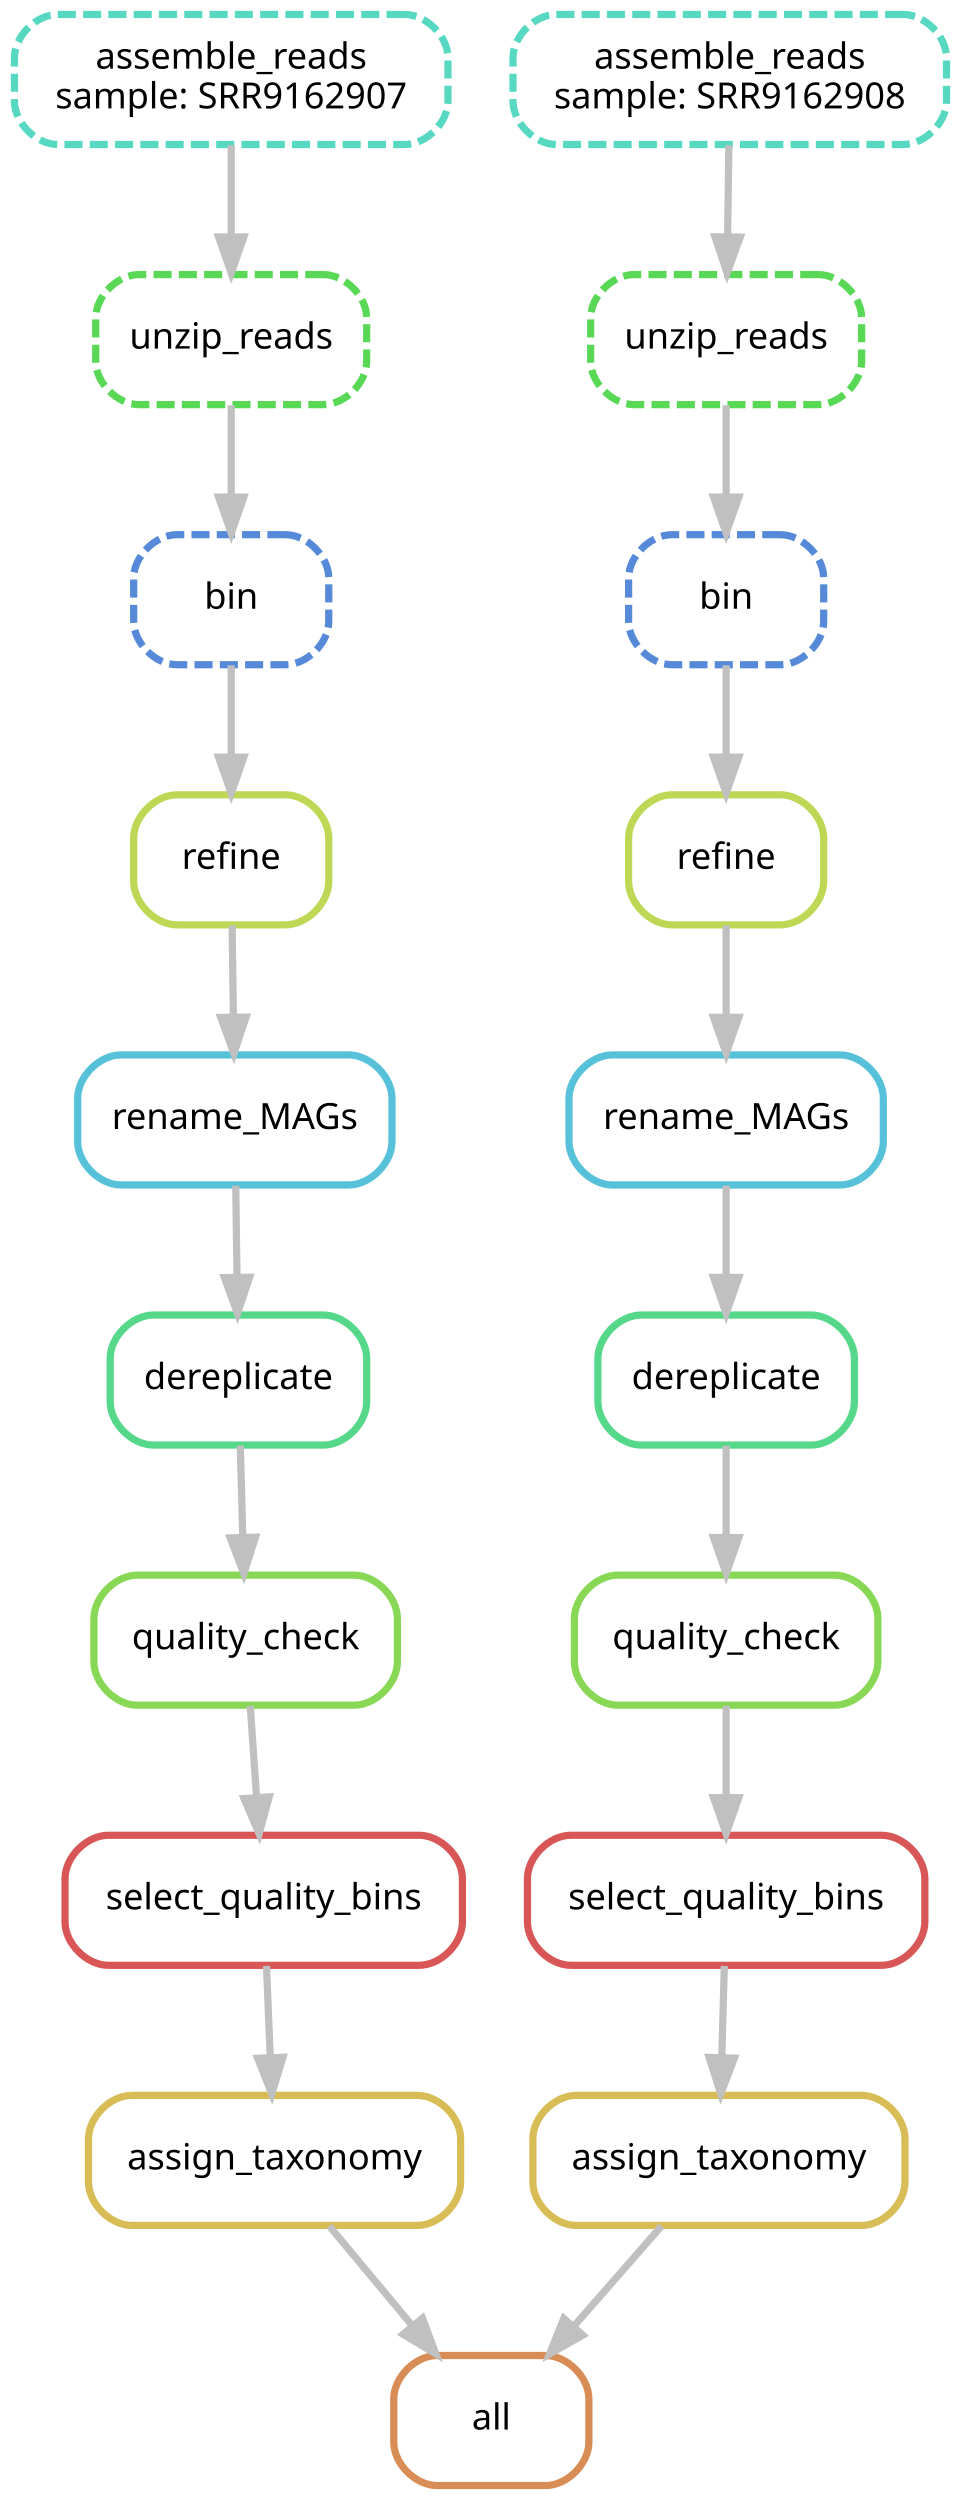
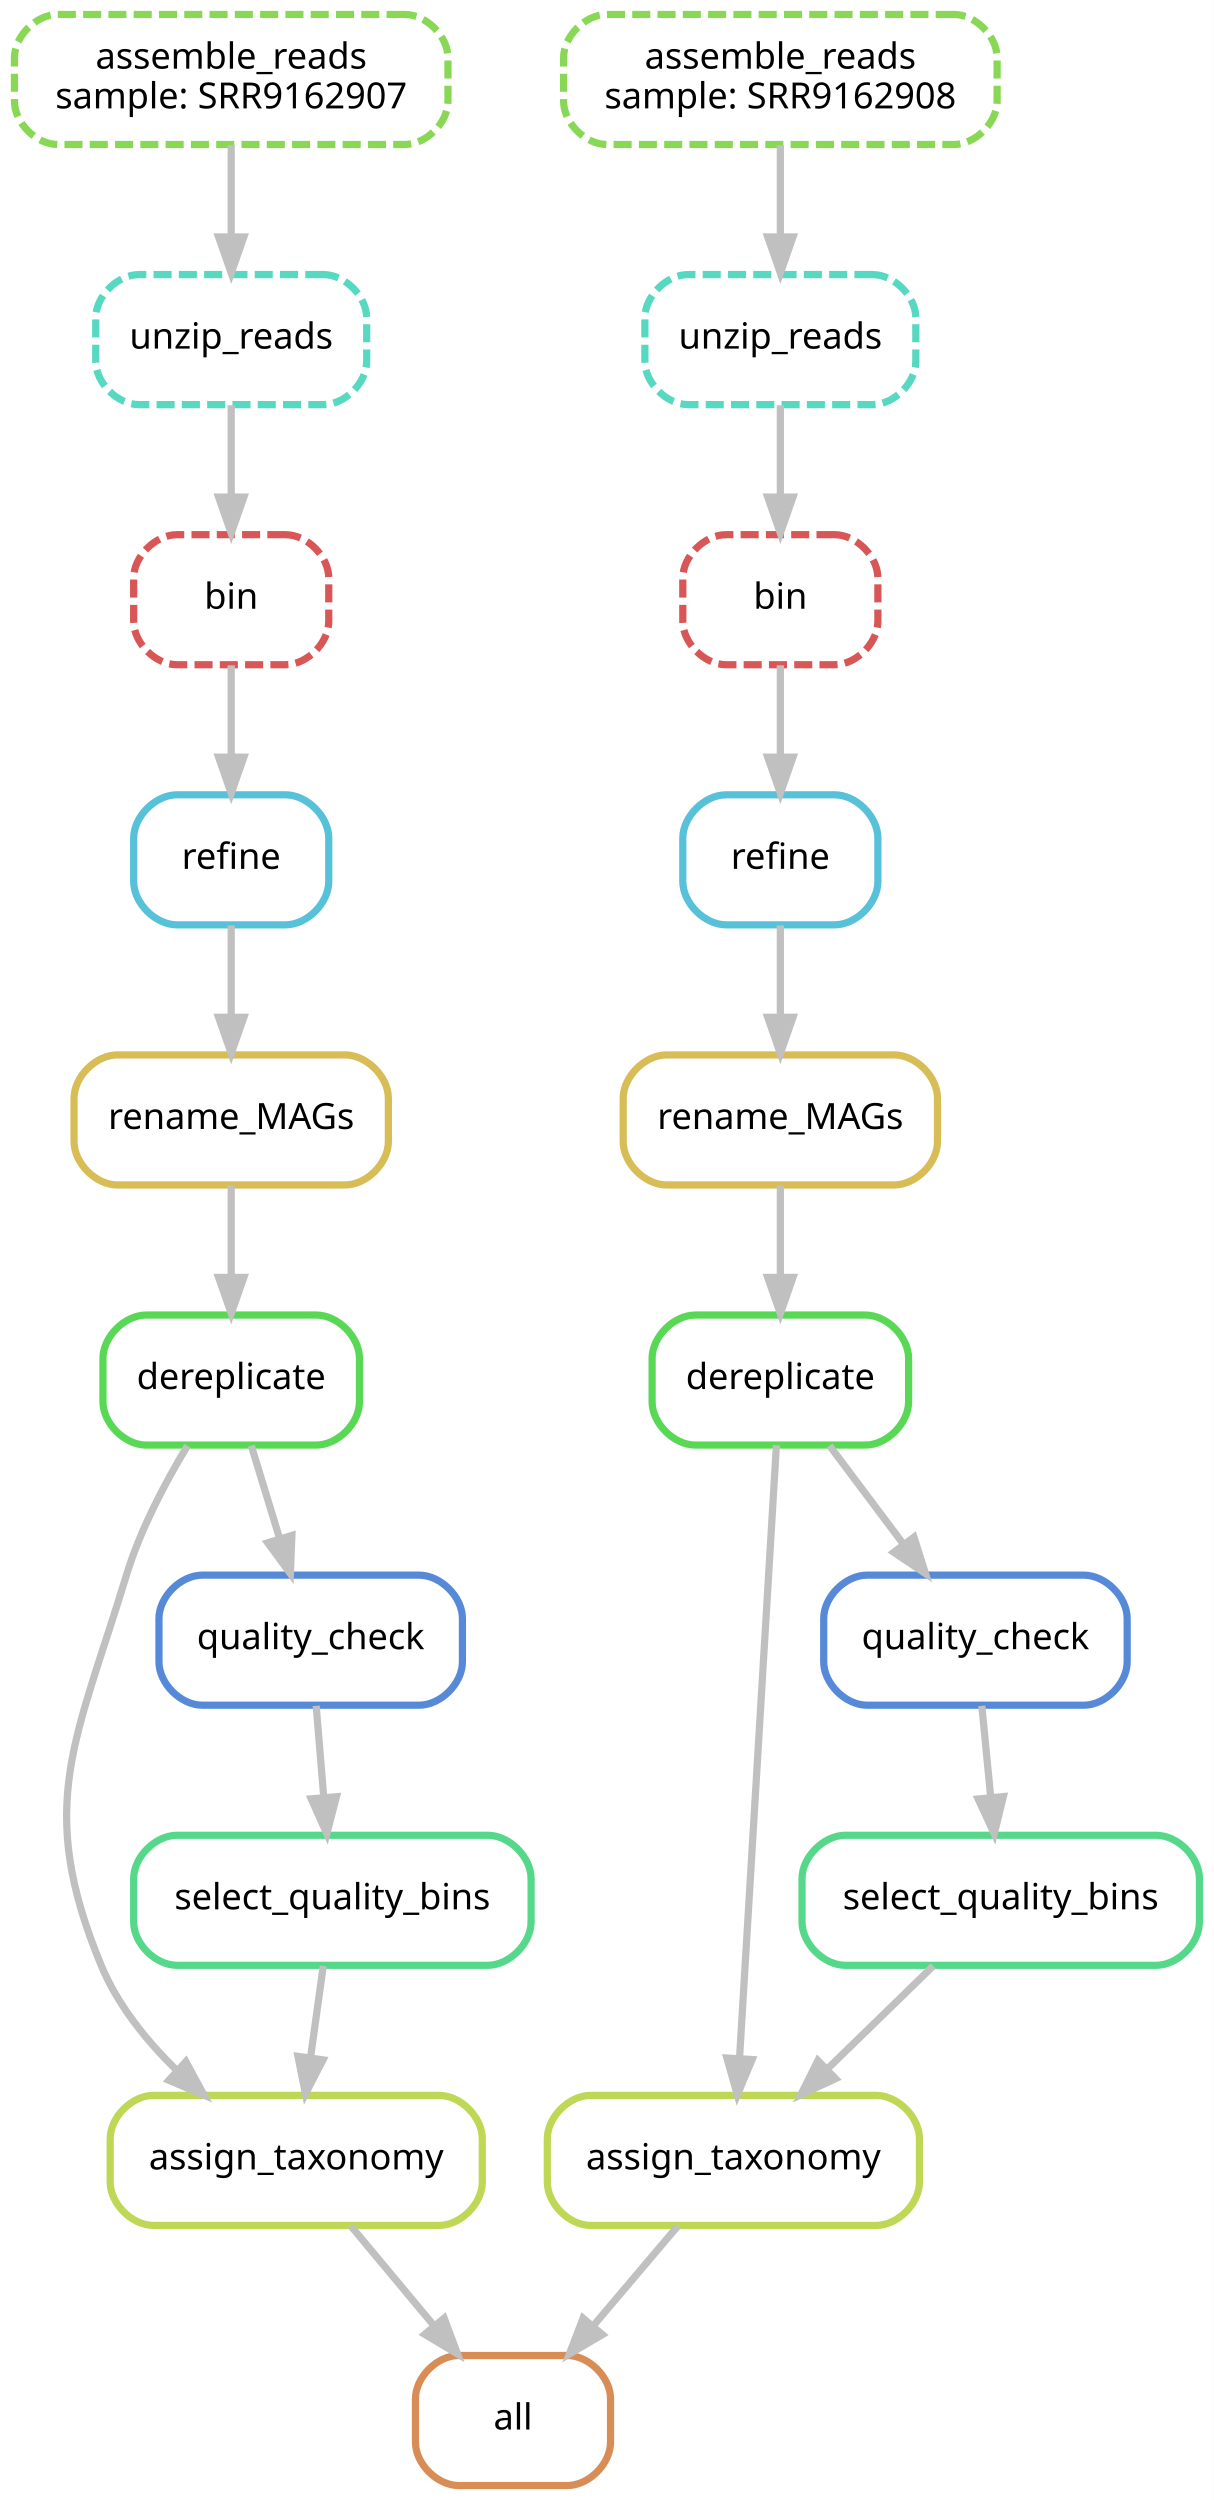
- <svg xmlns="http://www.w3.org/2000/svg" width="266pt" height="692pt" viewBox="0.00 0.00 266.00 692.00">
+ <svg xmlns="http://www.w3.org/2000/svg" width="336pt" height="692pt" viewBox="0.00 0.00 336.00 692.00">
  <g id="graph0" class="graph" transform="scale(1 1) rotate(0) translate(4 688)">
-     <polygon fill="#ffffff" stroke="transparent" points="-4,4 -4,-688 262,-688 262,4 -4,4" />
+     <polygon fill="#ffffff" stroke="transparent" points="-4,4 -4,-688 332,-688 332,4 -4,4" />
    <g id="node1" class="node">
-       <path fill="none" stroke="#d88d56" stroke-width="2" d="M147,-36C147,-36 117,-36 117,-36 111,-36 105,-30 105,-24 105,-24 105,-12 105,-12 105,-6 111,0 117,0 117,0 147,0 147,0 153,0 159,-6 159,-12 159,-12 159,-24 159,-24 159,-30 153,-36 147,-36" />
-       <text text-anchor="middle" x="132" y="-15.5" font-family="sans" font-size="10.00" fill="#000000">all</text>
+       <path fill="none" stroke="#d88d56" stroke-width="2" d="M153,-36C153,-36 123,-36 123,-36 117,-36 111,-30 111,-24 111,-24 111,-12 111,-12 111,-6 117,0 123,0 123,0 153,0 153,0 159,0 165,-6 165,-12 165,-12 165,-24 165,-24 165,-30 159,-36 153,-36" />
+       <text text-anchor="middle" x="138" y="-15.5" font-family="sans" font-size="10.00" fill="#000000">all</text>
    </g>
    <g id="node2" class="node">
-       <path fill="none" stroke="#d8bc56" stroke-width="2" d="M111.5,-108C111.5,-108 32.5,-108 32.5,-108 26.5,-108 20.5,-102 20.5,-96 20.5,-96 20.5,-84 20.5,-84 20.5,-78 26.5,-72 32.5,-72 32.5,-72 111.5,-72 111.5,-72 117.5,-72 123.5,-78 123.5,-84 123.5,-84 123.5,-96 123.5,-96 123.5,-102 117.5,-108 111.5,-108" />
-       <text text-anchor="middle" x="72" y="-87.5" font-family="sans" font-size="10.00" fill="#000000">assign_taxonomy</text>
+       <path fill="none" stroke="#bed856" stroke-width="2" d="M117.5,-108C117.5,-108 38.5,-108 38.5,-108 32.5,-108 26.5,-102 26.5,-96 26.5,-96 26.5,-84 26.5,-84 26.5,-78 32.5,-72 38.5,-72 38.5,-72 117.5,-72 117.5,-72 123.5,-72 129.5,-78 129.5,-84 129.5,-84 129.5,-96 129.5,-96 129.5,-102 123.5,-108 117.5,-108" />
+       <text text-anchor="middle" x="78" y="-87.5" font-family="sans" font-size="10.00" fill="#000000">assign_taxonomy</text>
    </g>
    <g id="edge1" class="edge">
-       <path fill="none" stroke="#c0c0c0" stroke-width="2" d="M87.141,-71.831C94.122,-63.454 102.539,-53.353 110.188,-44.175" />
-       <polygon fill="#c0c0c0" stroke="#c0c0c0" stroke-width="2" points="112.942,-46.336 116.656,-36.413 107.565,-41.855 112.942,-46.336" />
+       <path fill="none" stroke="#c0c0c0" stroke-width="2" d="M93.141,-71.831C100.122,-63.454 108.539,-53.353 116.188,-44.175" />
+       <polygon fill="#c0c0c0" stroke="#c0c0c0" stroke-width="2" points="118.942,-46.336 122.656,-36.413 113.565,-41.855 118.942,-46.336" />
    </g>
    <g id="node3" class="node">
-       <path fill="none" stroke="#d85656" stroke-width="2" d="M112,-180C112,-180 26,-180 26,-180 20,-180 14,-174 14,-168 14,-168 14,-156 14,-156 14,-150 20,-144 26,-144 26,-144 112,-144 112,-144 118,-144 124,-150 124,-156 124,-156 124,-168 124,-168 124,-174 118,-180 112,-180" />
-       <text text-anchor="middle" x="69" y="-159.5" font-family="sans" font-size="10.00" fill="#000000">select_quality_bins</text>
+       <path fill="none" stroke="#59d856" stroke-width="2" d="M83.5,-324C83.5,-324 36.5,-324 36.5,-324 30.5,-324 24.5,-318 24.5,-312 24.5,-312 24.5,-300 24.5,-300 24.5,-294 30.5,-288 36.5,-288 36.5,-288 83.5,-288 83.5,-288 89.5,-288 95.5,-294 95.5,-300 95.5,-300 95.5,-312 95.5,-312 95.5,-318 89.5,-324 83.5,-324" />
+       <text text-anchor="middle" x="60" y="-303.5" font-family="sans" font-size="10.00" fill="#000000">dereplicate</text>
    </g>
    <g id="edge3" class="edge">
-       <path fill="none" stroke="#c0c0c0" stroke-width="2" d="M69.757,-143.831C70.078,-136.131 70.459,-126.974 70.816,-118.417" />
-       <polygon fill="#c0c0c0" stroke="#c0c0c0" stroke-width="2" points="74.313,-118.55 71.233,-108.413 67.319,-118.259 74.313,-118.55" />
+       <path fill="none" stroke="#c0c0c0" stroke-width="2" d="M47.879,-287.805C41.759,-277.69 34.835,-264.626 31,-252 17.021,-205.975 5.593,-188.439 24,-144 28.552,-133.01 36.546,-123.091 45.01,-114.842" />
+       <polygon fill="#c0c0c0" stroke="#c0c0c0" stroke-width="2" points="47.45,-117.354 52.495,-108.037 42.741,-112.174 47.45,-117.354" />
+     </g>
+     <g id="node10" class="node">
+       <path fill="none" stroke="#568ad8" stroke-width="2" d="M112,-252C112,-252 52,-252 52,-252 46,-252 40,-246 40,-240 40,-240 40,-228 40,-228 40,-222 46,-216 52,-216 52,-216 112,-216 112,-216 118,-216 124,-222 124,-228 124,-228 124,-240 124,-240 124,-246 118,-252 112,-252" />
+       <text text-anchor="middle" x="82" y="-231.5" font-family="sans" font-size="10.00" fill="#000000">quality_check</text>
+     </g>
+     <g id="edge11" class="edge">
+       <path fill="none" stroke="#c0c0c0" stroke-width="2" d="M65.552,-287.831C67.93,-280.046 70.764,-270.773 73.403,-262.135" />
+       <polygon fill="#c0c0c0" stroke="#c0c0c0" stroke-width="2" points="76.799,-263 76.374,-252.413 70.104,-260.954 76.799,-263" />
    </g>
    <g id="node4" class="node">
-       <path fill="none" stroke="#88d856" stroke-width="2" d="M94,-252C94,-252 34,-252 34,-252 28,-252 22,-246 22,-240 22,-240 22,-228 22,-228 22,-222 28,-216 34,-216 34,-216 94,-216 94,-216 100,-216 106,-222 106,-228 106,-228 106,-240 106,-240 106,-246 100,-252 94,-252" />
-       <text text-anchor="middle" x="64" y="-231.5" font-family="sans" font-size="10.00" fill="#000000">quality_check</text>
+       <path fill="none" stroke="#d8bc56" stroke-width="2" d="M91.5,-396C91.5,-396 28.5,-396 28.5,-396 22.5,-396 16.5,-390 16.5,-384 16.5,-384 16.5,-372 16.5,-372 16.5,-366 22.5,-360 28.5,-360 28.5,-360 91.5,-360 91.5,-360 97.5,-360 103.5,-366 103.5,-372 103.5,-372 103.5,-384 103.5,-384 103.5,-390 97.5,-396 91.5,-396" />
+       <text text-anchor="middle" x="60" y="-375.5" font-family="sans" font-size="10.00" fill="#000000">rename_MAGs</text>
    </g>
-     <g id="edge4" class="edge">
-       <path fill="none" stroke="#c0c0c0" stroke-width="2" d="M65.262,-215.831C65.796,-208.131 66.432,-198.974 67.027,-190.417" />
-       <polygon fill="#c0c0c0" stroke="#c0c0c0" stroke-width="2" points="70.52,-190.632 67.721,-180.413 63.537,-190.147 70.52,-190.632" />
+     <g id="edge5" class="edge">
+       <path fill="none" stroke="#c0c0c0" stroke-width="2" d="M60,-359.831C60,-352.131 60,-342.974 60,-334.417" />
+       <polygon fill="#c0c0c0" stroke="#c0c0c0" stroke-width="2" points="63.5,-334.413 60,-324.413 56.5,-334.413 63.5,-334.413" />
    </g>
    <g id="node5" class="node">
-       <path fill="none" stroke="#56d88a" stroke-width="2" d="M85.5,-324C85.5,-324 38.5,-324 38.5,-324 32.5,-324 26.5,-318 26.5,-312 26.5,-312 26.5,-300 26.5,-300 26.5,-294 32.5,-288 38.5,-288 38.5,-288 85.5,-288 85.5,-288 91.5,-288 97.5,-294 97.5,-300 97.5,-300 97.5,-312 97.5,-312 97.5,-318 91.5,-324 85.5,-324" />
-       <text text-anchor="middle" x="62" y="-303.5" font-family="sans" font-size="10.00" fill="#000000">dereplicate</text>
+       <path fill="none" stroke="#56c1d8" stroke-width="2" d="M75,-468C75,-468 45,-468 45,-468 39,-468 33,-462 33,-456 33,-456 33,-444 33,-444 33,-438 39,-432 45,-432 45,-432 75,-432 75,-432 81,-432 87,-438 87,-444 87,-444 87,-456 87,-456 87,-462 81,-468 75,-468" />
+       <text text-anchor="middle" x="60" y="-447.5" font-family="sans" font-size="10.00" fill="#000000">refine</text>
    </g>
-     <g id="edge5" class="edge">
-       <path fill="none" stroke="#c0c0c0" stroke-width="2" d="M62.505,-287.831C62.719,-280.131 62.973,-270.974 63.211,-262.417" />
-       <polygon fill="#c0c0c0" stroke="#c0c0c0" stroke-width="2" points="66.709,-262.507 63.489,-252.413 59.712,-262.312 66.709,-262.507" />
+     <g id="edge6" class="edge">
+       <path fill="none" stroke="#c0c0c0" stroke-width="2" d="M60,-431.831C60,-424.131 60,-414.974 60,-406.417" />
+       <polygon fill="#c0c0c0" stroke="#c0c0c0" stroke-width="2" points="63.5,-406.413 60,-396.413 56.5,-406.413 63.5,-406.413" />
    </g>
    <g id="node6" class="node">
-       <path fill="none" stroke="#56c1d8" stroke-width="2" d="M92.5,-396C92.5,-396 29.5,-396 29.5,-396 23.5,-396 17.5,-390 17.5,-384 17.5,-384 17.5,-372 17.5,-372 17.5,-366 23.5,-360 29.5,-360 29.5,-360 92.5,-360 92.5,-360 98.5,-360 104.5,-366 104.5,-372 104.5,-372 104.5,-384 104.5,-384 104.5,-390 98.5,-396 92.5,-396" />
-       <text text-anchor="middle" x="61" y="-375.5" font-family="sans" font-size="10.00" fill="#000000">rename_MAGs</text>
-     </g>
-     <g id="edge6" class="edge">
-       <path fill="none" stroke="#c0c0c0" stroke-width="2" d="M61.252,-359.831C61.359,-352.131 61.486,-342.974 61.605,-334.417" />
-       <polygon fill="#c0c0c0" stroke="#c0c0c0" stroke-width="2" points="65.105,-334.461 61.744,-324.413 58.106,-334.364 65.105,-334.461" />
-     </g>
-     <g id="node7" class="node">
-       <path fill="none" stroke="#bed856" stroke-width="2" d="M75,-468C75,-468 45,-468 45,-468 39,-468 33,-462 33,-456 33,-456 33,-444 33,-444 33,-438 39,-432 45,-432 45,-432 75,-432 75,-432 81,-432 87,-438 87,-444 87,-444 87,-456 87,-456 87,-462 81,-468 75,-468" />
-       <text text-anchor="middle" x="60" y="-447.5" font-family="sans" font-size="10.00" fill="#000000">refine</text>
+       <path fill="none" stroke="#d85656" stroke-width="2" stroke-dasharray="5,2" d="M75,-540C75,-540 45,-540 45,-540 39,-540 33,-534 33,-528 33,-528 33,-516 33,-516 33,-510 39,-504 45,-504 45,-504 75,-504 75,-504 81,-504 87,-510 87,-516 87,-516 87,-528 87,-528 87,-534 81,-540 75,-540" />
+       <text text-anchor="middle" x="60" y="-519.5" font-family="sans" font-size="10.00" fill="#000000">bin</text>
    </g>
    <g id="edge7" class="edge">
-       <path fill="none" stroke="#c0c0c0" stroke-width="2" d="M60.252,-431.831C60.359,-424.131 60.486,-414.974 60.605,-406.417" />
-       <polygon fill="#c0c0c0" stroke="#c0c0c0" stroke-width="2" points="64.105,-406.461 60.744,-396.413 57.106,-406.364 64.105,-406.461" />
-     </g>
-     <g id="node8" class="node">
-       <path fill="none" stroke="#568ad8" stroke-width="2" stroke-dasharray="5,2" d="M75,-540C75,-540 45,-540 45,-540 39,-540 33,-534 33,-528 33,-528 33,-516 33,-516 33,-510 39,-504 45,-504 45,-504 75,-504 75,-504 81,-504 87,-510 87,-516 87,-516 87,-528 87,-528 87,-534 81,-540 75,-540" />
-       <text text-anchor="middle" x="60" y="-519.5" font-family="sans" font-size="10.00" fill="#000000">bin</text>
-     </g>
-     <g id="edge8" class="edge">
      <path fill="none" stroke="#c0c0c0" stroke-width="2" d="M60,-503.831C60,-496.131 60,-486.974 60,-478.417" />
      <polygon fill="#c0c0c0" stroke="#c0c0c0" stroke-width="2" points="63.5,-478.413 60,-468.413 56.5,-478.413 63.5,-478.413" />
    </g>
-     <g id="node9" class="node">
-       <path fill="none" stroke="#59d856" stroke-width="2" stroke-dasharray="5,2" d="M85.5,-612C85.5,-612 34.5,-612 34.5,-612 28.5,-612 22.5,-606 22.5,-600 22.5,-600 22.5,-588 22.5,-588 22.5,-582 28.5,-576 34.5,-576 34.5,-576 85.5,-576 85.5,-576 91.5,-576 97.5,-582 97.5,-588 97.5,-588 97.5,-600 97.5,-600 97.5,-606 91.5,-612 85.5,-612" />
+     <g id="node7" class="node">
+       <path fill="none" stroke="#56d8c1" stroke-width="2" stroke-dasharray="5,2" d="M85.5,-612C85.5,-612 34.5,-612 34.5,-612 28.5,-612 22.5,-606 22.5,-600 22.5,-600 22.5,-588 22.5,-588 22.5,-582 28.5,-576 34.5,-576 34.5,-576 85.5,-576 85.5,-576 91.5,-576 97.5,-582 97.5,-588 97.5,-588 97.5,-600 97.5,-600 97.5,-606 91.5,-612 85.5,-612" />
      <text text-anchor="middle" x="60" y="-591.5" font-family="sans" font-size="10.00" fill="#000000">unzip_reads</text>
    </g>
-     <g id="edge9" class="edge">
+     <g id="edge8" class="edge">
      <path fill="none" stroke="#c0c0c0" stroke-width="2" d="M60,-575.831C60,-568.131 60,-558.974 60,-550.417" />
      <polygon fill="#c0c0c0" stroke="#c0c0c0" stroke-width="2" points="63.5,-550.413 60,-540.413 56.5,-550.413 63.5,-550.413" />
    </g>
-     <g id="node10" class="node">
-       <path fill="none" stroke="#56d8c1" stroke-width="2" stroke-dasharray="5,2" d="M108,-684C108,-684 12,-684 12,-684 6,-684 0,-678 0,-672 0,-672 0,-660 0,-660 0,-654 6,-648 12,-648 12,-648 108,-648 108,-648 114,-648 120,-654 120,-660 120,-660 120,-672 120,-672 120,-678 114,-684 108,-684" />
+     <g id="node8" class="node">
+       <path fill="none" stroke="#88d856" stroke-width="2" stroke-dasharray="5,2" d="M108,-684C108,-684 12,-684 12,-684 6,-684 0,-678 0,-672 0,-672 0,-660 0,-660 0,-654 6,-648 12,-648 12,-648 108,-648 108,-648 114,-648 120,-654 120,-660 120,-660 120,-672 120,-672 120,-678 114,-684 108,-684" />
      <text text-anchor="middle" x="60" y="-669" font-family="sans" font-size="10.00" fill="#000000">assemble_reads</text>
      <text text-anchor="middle" x="60" y="-658" font-family="sans" font-size="10.00" fill="#000000">sample: SRR9162907</text>
    </g>
-     <g id="edge10" class="edge">
+     <g id="edge9" class="edge">
      <path fill="none" stroke="#c0c0c0" stroke-width="2" d="M60,-647.831C60,-640.131 60,-630.974 60,-622.417" />
      <polygon fill="#c0c0c0" stroke="#c0c0c0" stroke-width="2" points="63.5,-622.413 60,-612.413 56.5,-622.413 63.5,-622.413" />
    </g>
+     <g id="node9" class="node">
+       <path fill="none" stroke="#56d88a" stroke-width="2" d="M131,-180C131,-180 45,-180 45,-180 39,-180 33,-174 33,-168 33,-168 33,-156 33,-156 33,-150 39,-144 45,-144 45,-144 131,-144 131,-144 137,-144 143,-150 143,-156 143,-156 143,-168 143,-168 143,-174 137,-180 131,-180" />
+       <text text-anchor="middle" x="88" y="-159.5" font-family="sans" font-size="10.00" fill="#000000">select_quality_bins</text>
+     </g>
+     <g id="edge4" class="edge">
+       <path fill="none" stroke="#c0c0c0" stroke-width="2" d="M85.477,-143.831C84.407,-136.131 83.135,-126.974 81.947,-118.417" />
+       <polygon fill="#c0c0c0" stroke="#c0c0c0" stroke-width="2" points="85.4,-117.837 80.557,-108.413 78.466,-118.8 85.4,-117.837" />
+     </g>
+     <g id="edge10" class="edge">
+       <path fill="none" stroke="#c0c0c0" stroke-width="2" d="M83.514,-215.831C84.156,-208.131 84.919,-198.974 85.632,-190.417" />
+       <polygon fill="#c0c0c0" stroke="#c0c0c0" stroke-width="2" points="89.123,-190.669 86.466,-180.413 82.147,-190.088 89.123,-190.669" />
+     </g>
    <g id="node11" class="node">
-       <path fill="none" stroke="#d8bc56" stroke-width="2" d="M234.5,-108C234.5,-108 155.5,-108 155.5,-108 149.5,-108 143.5,-102 143.5,-96 143.5,-96 143.5,-84 143.5,-84 143.5,-78 149.5,-72 155.5,-72 155.5,-72 234.5,-72 234.5,-72 240.5,-72 246.5,-78 246.5,-84 246.5,-84 246.5,-96 246.5,-96 246.5,-102 240.5,-108 234.5,-108" />
-       <text text-anchor="middle" x="195" y="-87.5" font-family="sans" font-size="10.00" fill="#000000">assign_taxonomy</text>
+       <path fill="none" stroke="#bed856" stroke-width="2" d="M238.5,-108C238.5,-108 159.5,-108 159.5,-108 153.5,-108 147.5,-102 147.5,-96 147.5,-96 147.5,-84 147.5,-84 147.5,-78 153.5,-72 159.5,-72 159.5,-72 238.5,-72 238.5,-72 244.5,-72 250.5,-78 250.5,-84 250.5,-84 250.5,-96 250.5,-96 250.5,-102 244.5,-108 238.5,-108" />
+       <text text-anchor="middle" x="199" y="-87.5" font-family="sans" font-size="10.00" fill="#000000">assign_taxonomy</text>
    </g>
    <g id="edge2" class="edge">
-       <path fill="none" stroke="#c0c0c0" stroke-width="2" d="M179.102,-71.831C171.772,-63.454 162.934,-53.353 154.903,-44.175" />
-       <polygon fill="#c0c0c0" stroke="#c0c0c0" stroke-width="2" points="157.331,-41.634 148.112,-36.413 152.063,-46.244 157.331,-41.634" />
+       <path fill="none" stroke="#c0c0c0" stroke-width="2" d="M183.607,-71.831C176.51,-63.454 167.952,-53.353 160.176,-44.175" />
+       <polygon fill="#c0c0c0" stroke="#c0c0c0" stroke-width="2" points="162.735,-41.781 153.6,-36.413 157.394,-46.306 162.735,-41.781" />
    </g>
    <g id="node12" class="node">
-       <path fill="none" stroke="#d85656" stroke-width="2" d="M240,-180C240,-180 154,-180 154,-180 148,-180 142,-174 142,-168 142,-168 142,-156 142,-156 142,-150 148,-144 154,-144 154,-144 240,-144 240,-144 246,-144 252,-150 252,-156 252,-156 252,-168 252,-168 252,-174 246,-180 240,-180" />
-       <text text-anchor="middle" x="197" y="-159.5" font-family="sans" font-size="10.00" fill="#000000">select_quality_bins</text>
+       <path fill="none" stroke="#59d856" stroke-width="2" d="M235.5,-324C235.5,-324 188.5,-324 188.5,-324 182.5,-324 176.5,-318 176.5,-312 176.5,-312 176.5,-300 176.5,-300 176.5,-294 182.5,-288 188.5,-288 188.5,-288 235.5,-288 235.5,-288 241.5,-288 247.5,-294 247.5,-300 247.5,-300 247.5,-312 247.5,-312 247.5,-318 241.5,-324 235.5,-324" />
+       <text text-anchor="middle" x="212" y="-303.5" font-family="sans" font-size="10.00" fill="#000000">dereplicate</text>
    </g>
-     <g id="edge11" class="edge">
-       <path fill="none" stroke="#c0c0c0" stroke-width="2" d="M196.495,-143.831C196.281,-136.131 196.027,-126.974 195.789,-118.417" />
-       <polygon fill="#c0c0c0" stroke="#c0c0c0" stroke-width="2" points="199.288,-118.312 195.512,-108.413 192.291,-118.507 199.288,-118.312" />
+     <g id="edge12" class="edge">
+       <path fill="none" stroke="#c0c0c0" stroke-width="2" d="M210.914,-287.955C208.653,-250.394 203.427,-163.554 200.71,-118.41" />
+       <polygon fill="#c0c0c0" stroke="#c0c0c0" stroke-width="2" points="204.187,-117.917 200.092,-108.145 197.199,-118.337 204.187,-117.917" />
+     </g>
+     <g id="node19" class="node">
+       <path fill="none" stroke="#568ad8" stroke-width="2" d="M296,-252C296,-252 236,-252 236,-252 230,-252 224,-246 224,-240 224,-240 224,-228 224,-228 224,-222 230,-216 236,-216 236,-216 296,-216 296,-216 302,-216 308,-222 308,-228 308,-228 308,-240 308,-240 308,-246 302,-252 296,-252" />
+       <text text-anchor="middle" x="266" y="-231.5" font-family="sans" font-size="10.00" fill="#000000">quality_check</text>
+     </g>
+     <g id="edge20" class="edge">
+       <path fill="none" stroke="#c0c0c0" stroke-width="2" d="M225.626,-287.831C231.846,-279.539 239.332,-269.557 246.16,-260.453" />
+       <polygon fill="#c0c0c0" stroke="#c0c0c0" stroke-width="2" points="248.99,-262.513 252.19,-252.413 243.39,-258.313 248.99,-262.513" />
    </g>
    <g id="node13" class="node">
-       <path fill="none" stroke="#88d856" stroke-width="2" d="M227,-252C227,-252 167,-252 167,-252 161,-252 155,-246 155,-240 155,-240 155,-228 155,-228 155,-222 161,-216 167,-216 167,-216 227,-216 227,-216 233,-216 239,-222 239,-228 239,-228 239,-240 239,-240 239,-246 233,-252 227,-252" />
-       <text text-anchor="middle" x="197" y="-231.5" font-family="sans" font-size="10.00" fill="#000000">quality_check</text>
+       <path fill="none" stroke="#d8bc56" stroke-width="2" d="M243.5,-396C243.5,-396 180.5,-396 180.5,-396 174.5,-396 168.5,-390 168.5,-384 168.5,-384 168.5,-372 168.5,-372 168.5,-366 174.5,-360 180.5,-360 180.5,-360 243.5,-360 243.5,-360 249.5,-360 255.5,-366 255.5,-372 255.5,-372 255.5,-384 255.5,-384 255.5,-390 249.5,-396 243.5,-396" />
+       <text text-anchor="middle" x="212" y="-375.5" font-family="sans" font-size="10.00" fill="#000000">rename_MAGs</text>
    </g>
-     <g id="edge12" class="edge">
-       <path fill="none" stroke="#c0c0c0" stroke-width="2" d="M197,-215.831C197,-208.131 197,-198.974 197,-190.417" />
-       <polygon fill="#c0c0c0" stroke="#c0c0c0" stroke-width="2" points="200.5,-190.413 197,-180.413 193.5,-190.413 200.5,-190.413" />
+     <g id="edge14" class="edge">
+       <path fill="none" stroke="#c0c0c0" stroke-width="2" d="M212,-359.831C212,-352.131 212,-342.974 212,-334.417" />
+       <polygon fill="#c0c0c0" stroke="#c0c0c0" stroke-width="2" points="215.5,-334.413 212,-324.413 208.5,-334.413 215.5,-334.413" />
    </g>
    <g id="node14" class="node">
-       <path fill="none" stroke="#56d88a" stroke-width="2" d="M220.5,-324C220.5,-324 173.5,-324 173.5,-324 167.5,-324 161.5,-318 161.5,-312 161.5,-312 161.5,-300 161.5,-300 161.5,-294 167.5,-288 173.5,-288 173.5,-288 220.5,-288 220.5,-288 226.5,-288 232.5,-294 232.5,-300 232.5,-300 232.5,-312 232.5,-312 232.5,-318 226.5,-324 220.5,-324" />
-       <text text-anchor="middle" x="197" y="-303.5" font-family="sans" font-size="10.00" fill="#000000">dereplicate</text>
+       <path fill="none" stroke="#56c1d8" stroke-width="2" d="M227,-468C227,-468 197,-468 197,-468 191,-468 185,-462 185,-456 185,-456 185,-444 185,-444 185,-438 191,-432 197,-432 197,-432 227,-432 227,-432 233,-432 239,-438 239,-444 239,-444 239,-456 239,-456 239,-462 233,-468 227,-468" />
+       <text text-anchor="middle" x="212" y="-447.5" font-family="sans" font-size="10.00" fill="#000000">refine</text>
+     </g>
+     <g id="edge15" class="edge">
+       <path fill="none" stroke="#c0c0c0" stroke-width="2" d="M212,-431.831C212,-424.131 212,-414.974 212,-406.417" />
+       <polygon fill="#c0c0c0" stroke="#c0c0c0" stroke-width="2" points="215.5,-406.413 212,-396.413 208.5,-406.413 215.5,-406.413" />
+     </g>
+     <g id="node15" class="node">
+       <path fill="none" stroke="#d85656" stroke-width="2" stroke-dasharray="5,2" d="M227,-540C227,-540 197,-540 197,-540 191,-540 185,-534 185,-528 185,-528 185,-516 185,-516 185,-510 191,-504 197,-504 197,-504 227,-504 227,-504 233,-504 239,-510 239,-516 239,-516 239,-528 239,-528 239,-534 233,-540 227,-540" />
+       <text text-anchor="middle" x="212" y="-519.5" font-family="sans" font-size="10.00" fill="#000000">bin</text>
+     </g>
+     <g id="edge16" class="edge">
+       <path fill="none" stroke="#c0c0c0" stroke-width="2" d="M212,-503.831C212,-496.131 212,-486.974 212,-478.417" />
+       <polygon fill="#c0c0c0" stroke="#c0c0c0" stroke-width="2" points="215.5,-478.413 212,-468.413 208.5,-478.413 215.5,-478.413" />
+     </g>
+     <g id="node16" class="node">
+       <path fill="none" stroke="#56d8c1" stroke-width="2" stroke-dasharray="5,2" d="M237.5,-612C237.5,-612 186.5,-612 186.5,-612 180.5,-612 174.5,-606 174.5,-600 174.5,-600 174.5,-588 174.5,-588 174.5,-582 180.5,-576 186.5,-576 186.5,-576 237.5,-576 237.5,-576 243.5,-576 249.5,-582 249.5,-588 249.5,-588 249.5,-600 249.5,-600 249.5,-606 243.5,-612 237.5,-612" />
+       <text text-anchor="middle" x="212" y="-591.5" font-family="sans" font-size="10.00" fill="#000000">unzip_reads</text>
+     </g>
+     <g id="edge17" class="edge">
+       <path fill="none" stroke="#c0c0c0" stroke-width="2" d="M212,-575.831C212,-568.131 212,-558.974 212,-550.417" />
+       <polygon fill="#c0c0c0" stroke="#c0c0c0" stroke-width="2" points="215.5,-550.413 212,-540.413 208.5,-550.413 215.5,-550.413" />
+     </g>
+     <g id="node17" class="node">
+       <path fill="none" stroke="#88d856" stroke-width="2" stroke-dasharray="5,2" d="M260,-684C260,-684 164,-684 164,-684 158,-684 152,-678 152,-672 152,-672 152,-660 152,-660 152,-654 158,-648 164,-648 164,-648 260,-648 260,-648 266,-648 272,-654 272,-660 272,-660 272,-672 272,-672 272,-678 266,-684 260,-684" />
+       <text text-anchor="middle" x="212" y="-669" font-family="sans" font-size="10.00" fill="#000000">assemble_reads</text>
+       <text text-anchor="middle" x="212" y="-658" font-family="sans" font-size="10.00" fill="#000000">sample: SRR9162908</text>
+     </g>
+     <g id="edge18" class="edge">
+       <path fill="none" stroke="#c0c0c0" stroke-width="2" d="M212,-647.831C212,-640.131 212,-630.974 212,-622.417" />
+       <polygon fill="#c0c0c0" stroke="#c0c0c0" stroke-width="2" points="215.5,-622.413 212,-612.413 208.5,-622.413 215.5,-622.413" />
+     </g>
+     <g id="node18" class="node">
+       <path fill="none" stroke="#56d88a" stroke-width="2" d="M316,-180C316,-180 230,-180 230,-180 224,-180 218,-174 218,-168 218,-168 218,-156 218,-156 218,-150 224,-144 230,-144 230,-144 316,-144 316,-144 322,-144 328,-150 328,-156 328,-156 328,-168 328,-168 328,-174 322,-180 316,-180" />
+       <text text-anchor="middle" x="273" y="-159.5" font-family="sans" font-size="10.00" fill="#000000">select_quality_bins</text>
    </g>
    <g id="edge13" class="edge">
-       <path fill="none" stroke="#c0c0c0" stroke-width="2" d="M197,-287.831C197,-280.131 197,-270.974 197,-262.417" />
-       <polygon fill="#c0c0c0" stroke="#c0c0c0" stroke-width="2" points="200.5,-262.413 197,-252.413 193.5,-262.413 200.5,-262.413" />
+       <path fill="none" stroke="#c0c0c0" stroke-width="2" d="M254.327,-143.831C245.475,-135.219 234.751,-124.785 225.111,-115.405" />
+       <polygon fill="#c0c0c0" stroke="#c0c0c0" stroke-width="2" points="227.275,-112.628 217.667,-108.163 222.394,-117.645 227.275,-112.628" />
    </g>
-     <g id="node15" class="node">
-       <path fill="none" stroke="#56c1d8" stroke-width="2" d="M228.5,-396C228.5,-396 165.5,-396 165.5,-396 159.5,-396 153.5,-390 153.5,-384 153.5,-384 153.5,-372 153.5,-372 153.5,-366 159.5,-360 165.5,-360 165.5,-360 228.5,-360 228.5,-360 234.5,-360 240.5,-366 240.5,-372 240.5,-372 240.5,-384 240.5,-384 240.5,-390 234.5,-396 228.5,-396" />
-       <text text-anchor="middle" x="197" y="-375.5" font-family="sans" font-size="10.00" fill="#000000">rename_MAGs</text>
-     </g>
-     <g id="edge14" class="edge">
-       <path fill="none" stroke="#c0c0c0" stroke-width="2" d="M197,-359.831C197,-352.131 197,-342.974 197,-334.417" />
-       <polygon fill="#c0c0c0" stroke="#c0c0c0" stroke-width="2" points="200.5,-334.413 197,-324.413 193.5,-334.413 200.5,-334.413" />
-     </g>
-     <g id="node16" class="node">
-       <path fill="none" stroke="#bed856" stroke-width="2" d="M212,-468C212,-468 182,-468 182,-468 176,-468 170,-462 170,-456 170,-456 170,-444 170,-444 170,-438 176,-432 182,-432 182,-432 212,-432 212,-432 218,-432 224,-438 224,-444 224,-444 224,-456 224,-456 224,-462 218,-468 212,-468" />
-       <text text-anchor="middle" x="197" y="-447.5" font-family="sans" font-size="10.00" fill="#000000">refine</text>
-     </g>
-     <g id="edge15" class="edge">
-       <path fill="none" stroke="#c0c0c0" stroke-width="2" d="M197,-431.831C197,-424.131 197,-414.974 197,-406.417" />
-       <polygon fill="#c0c0c0" stroke="#c0c0c0" stroke-width="2" points="200.5,-406.413 197,-396.413 193.5,-406.413 200.5,-406.413" />
-     </g>
-     <g id="node17" class="node">
-       <path fill="none" stroke="#568ad8" stroke-width="2" stroke-dasharray="5,2" d="M212,-540C212,-540 182,-540 182,-540 176,-540 170,-534 170,-528 170,-528 170,-516 170,-516 170,-510 176,-504 182,-504 182,-504 212,-504 212,-504 218,-504 224,-510 224,-516 224,-516 224,-528 224,-528 224,-534 218,-540 212,-540" />
-       <text text-anchor="middle" x="197" y="-519.5" font-family="sans" font-size="10.00" fill="#000000">bin</text>
-     </g>
-     <g id="edge16" class="edge">
-       <path fill="none" stroke="#c0c0c0" stroke-width="2" d="M197,-503.831C197,-496.131 197,-486.974 197,-478.417" />
-       <polygon fill="#c0c0c0" stroke="#c0c0c0" stroke-width="2" points="200.5,-478.413 197,-468.413 193.5,-478.413 200.5,-478.413" />
-     </g>
-     <g id="node18" class="node">
-       <path fill="none" stroke="#59d856" stroke-width="2" stroke-dasharray="5,2" d="M222.5,-612C222.5,-612 171.5,-612 171.5,-612 165.5,-612 159.5,-606 159.5,-600 159.5,-600 159.5,-588 159.5,-588 159.5,-582 165.5,-576 171.5,-576 171.5,-576 222.5,-576 222.5,-576 228.5,-576 234.5,-582 234.5,-588 234.5,-588 234.5,-600 234.5,-600 234.5,-606 228.5,-612 222.5,-612" />
-       <text text-anchor="middle" x="197" y="-591.5" font-family="sans" font-size="10.00" fill="#000000">unzip_reads</text>
-     </g>
-     <g id="edge17" class="edge">
-       <path fill="none" stroke="#c0c0c0" stroke-width="2" d="M197,-575.831C197,-568.131 197,-558.974 197,-550.417" />
-       <polygon fill="#c0c0c0" stroke="#c0c0c0" stroke-width="2" points="200.5,-550.413 197,-540.413 193.5,-550.413 200.5,-550.413" />
-     </g>
-     <g id="node19" class="node">
-       <path fill="none" stroke="#56d8c1" stroke-width="2" stroke-dasharray="5,2" d="M246,-684C246,-684 150,-684 150,-684 144,-684 138,-678 138,-672 138,-672 138,-660 138,-660 138,-654 144,-648 150,-648 150,-648 246,-648 246,-648 252,-648 258,-654 258,-660 258,-660 258,-672 258,-672 258,-678 252,-684 246,-684" />
-       <text text-anchor="middle" x="198" y="-669" font-family="sans" font-size="10.00" fill="#000000">assemble_reads</text>
-       <text text-anchor="middle" x="198" y="-658" font-family="sans" font-size="10.00" fill="#000000">sample: SRR9162908</text>
-     </g>
-     <g id="edge18" class="edge">
-       <path fill="none" stroke="#c0c0c0" stroke-width="2" d="M197.748,-647.831C197.641,-640.131 197.513,-630.974 197.395,-622.417" />
-       <polygon fill="#c0c0c0" stroke="#c0c0c0" stroke-width="2" points="200.894,-622.364 197.256,-612.413 193.895,-622.461 200.894,-622.364" />
+     <g id="edge19" class="edge">
+       <path fill="none" stroke="#c0c0c0" stroke-width="2" d="M267.766,-215.831C268.515,-208.131 269.405,-198.974 270.237,-190.417" />
+       <polygon fill="#c0c0c0" stroke="#c0c0c0" stroke-width="2" points="273.726,-190.705 271.21,-180.413 266.759,-190.028 273.726,-190.705" />
    </g>
  </g>
</svg>
